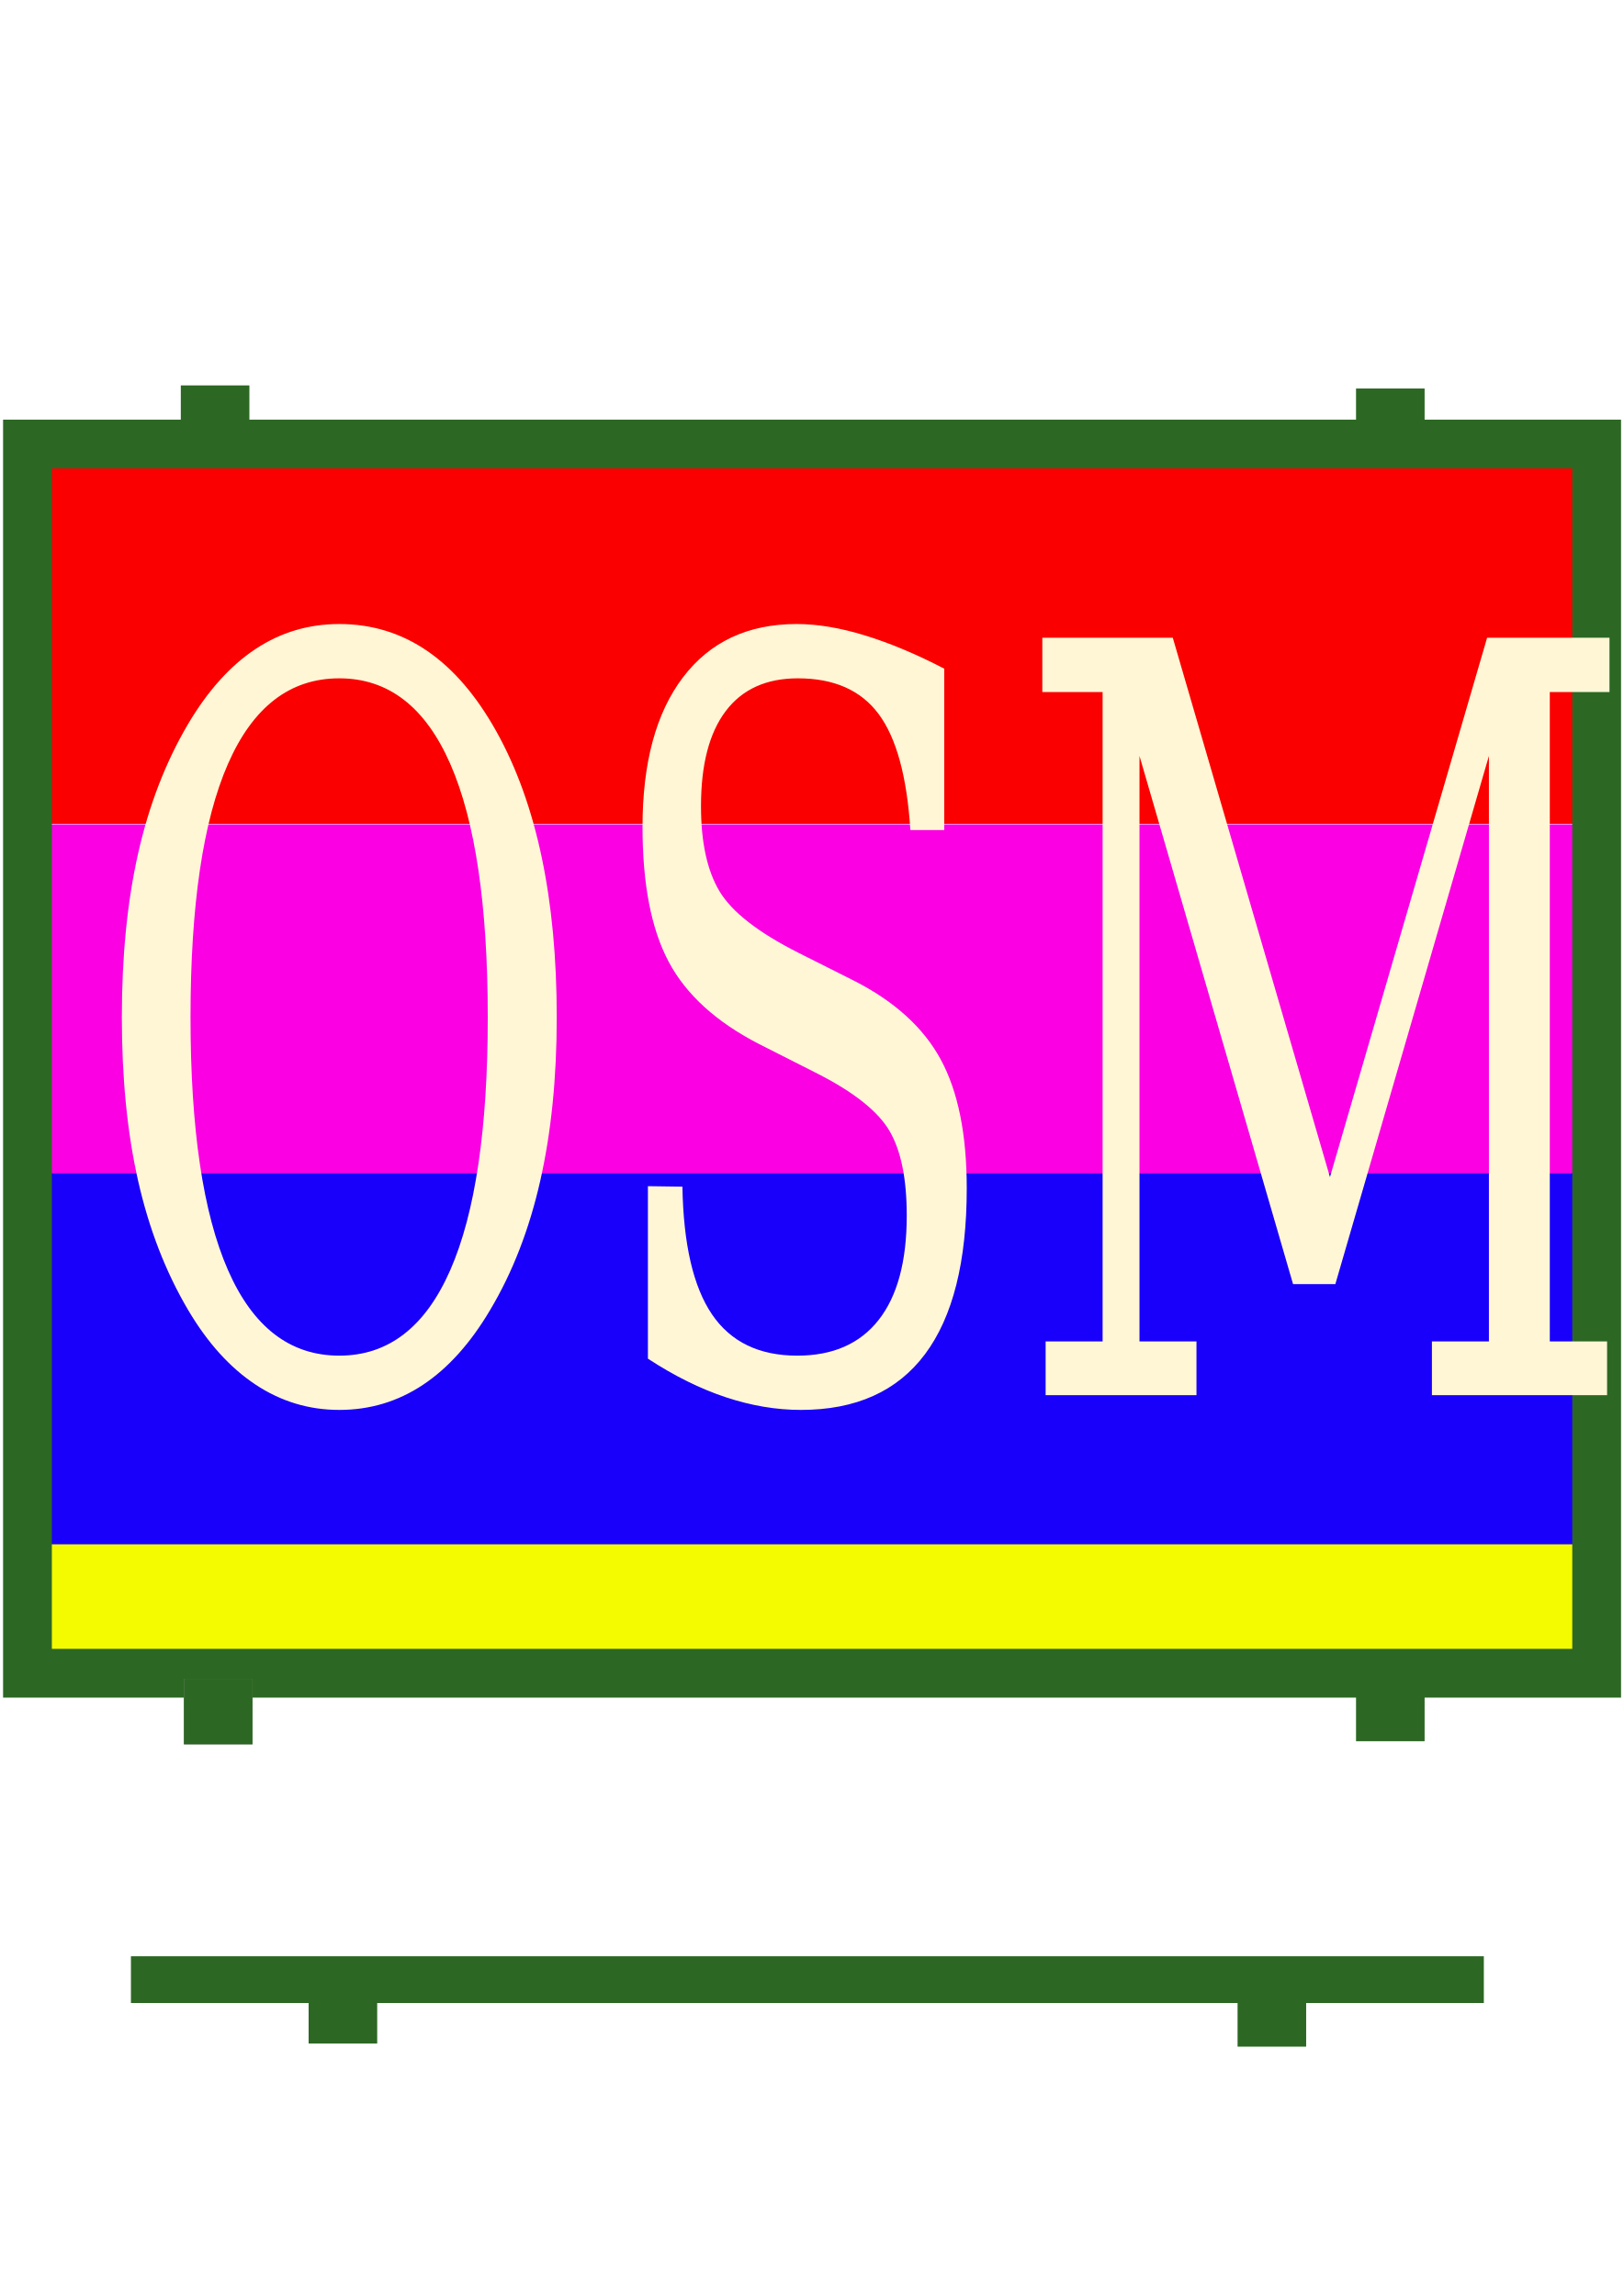
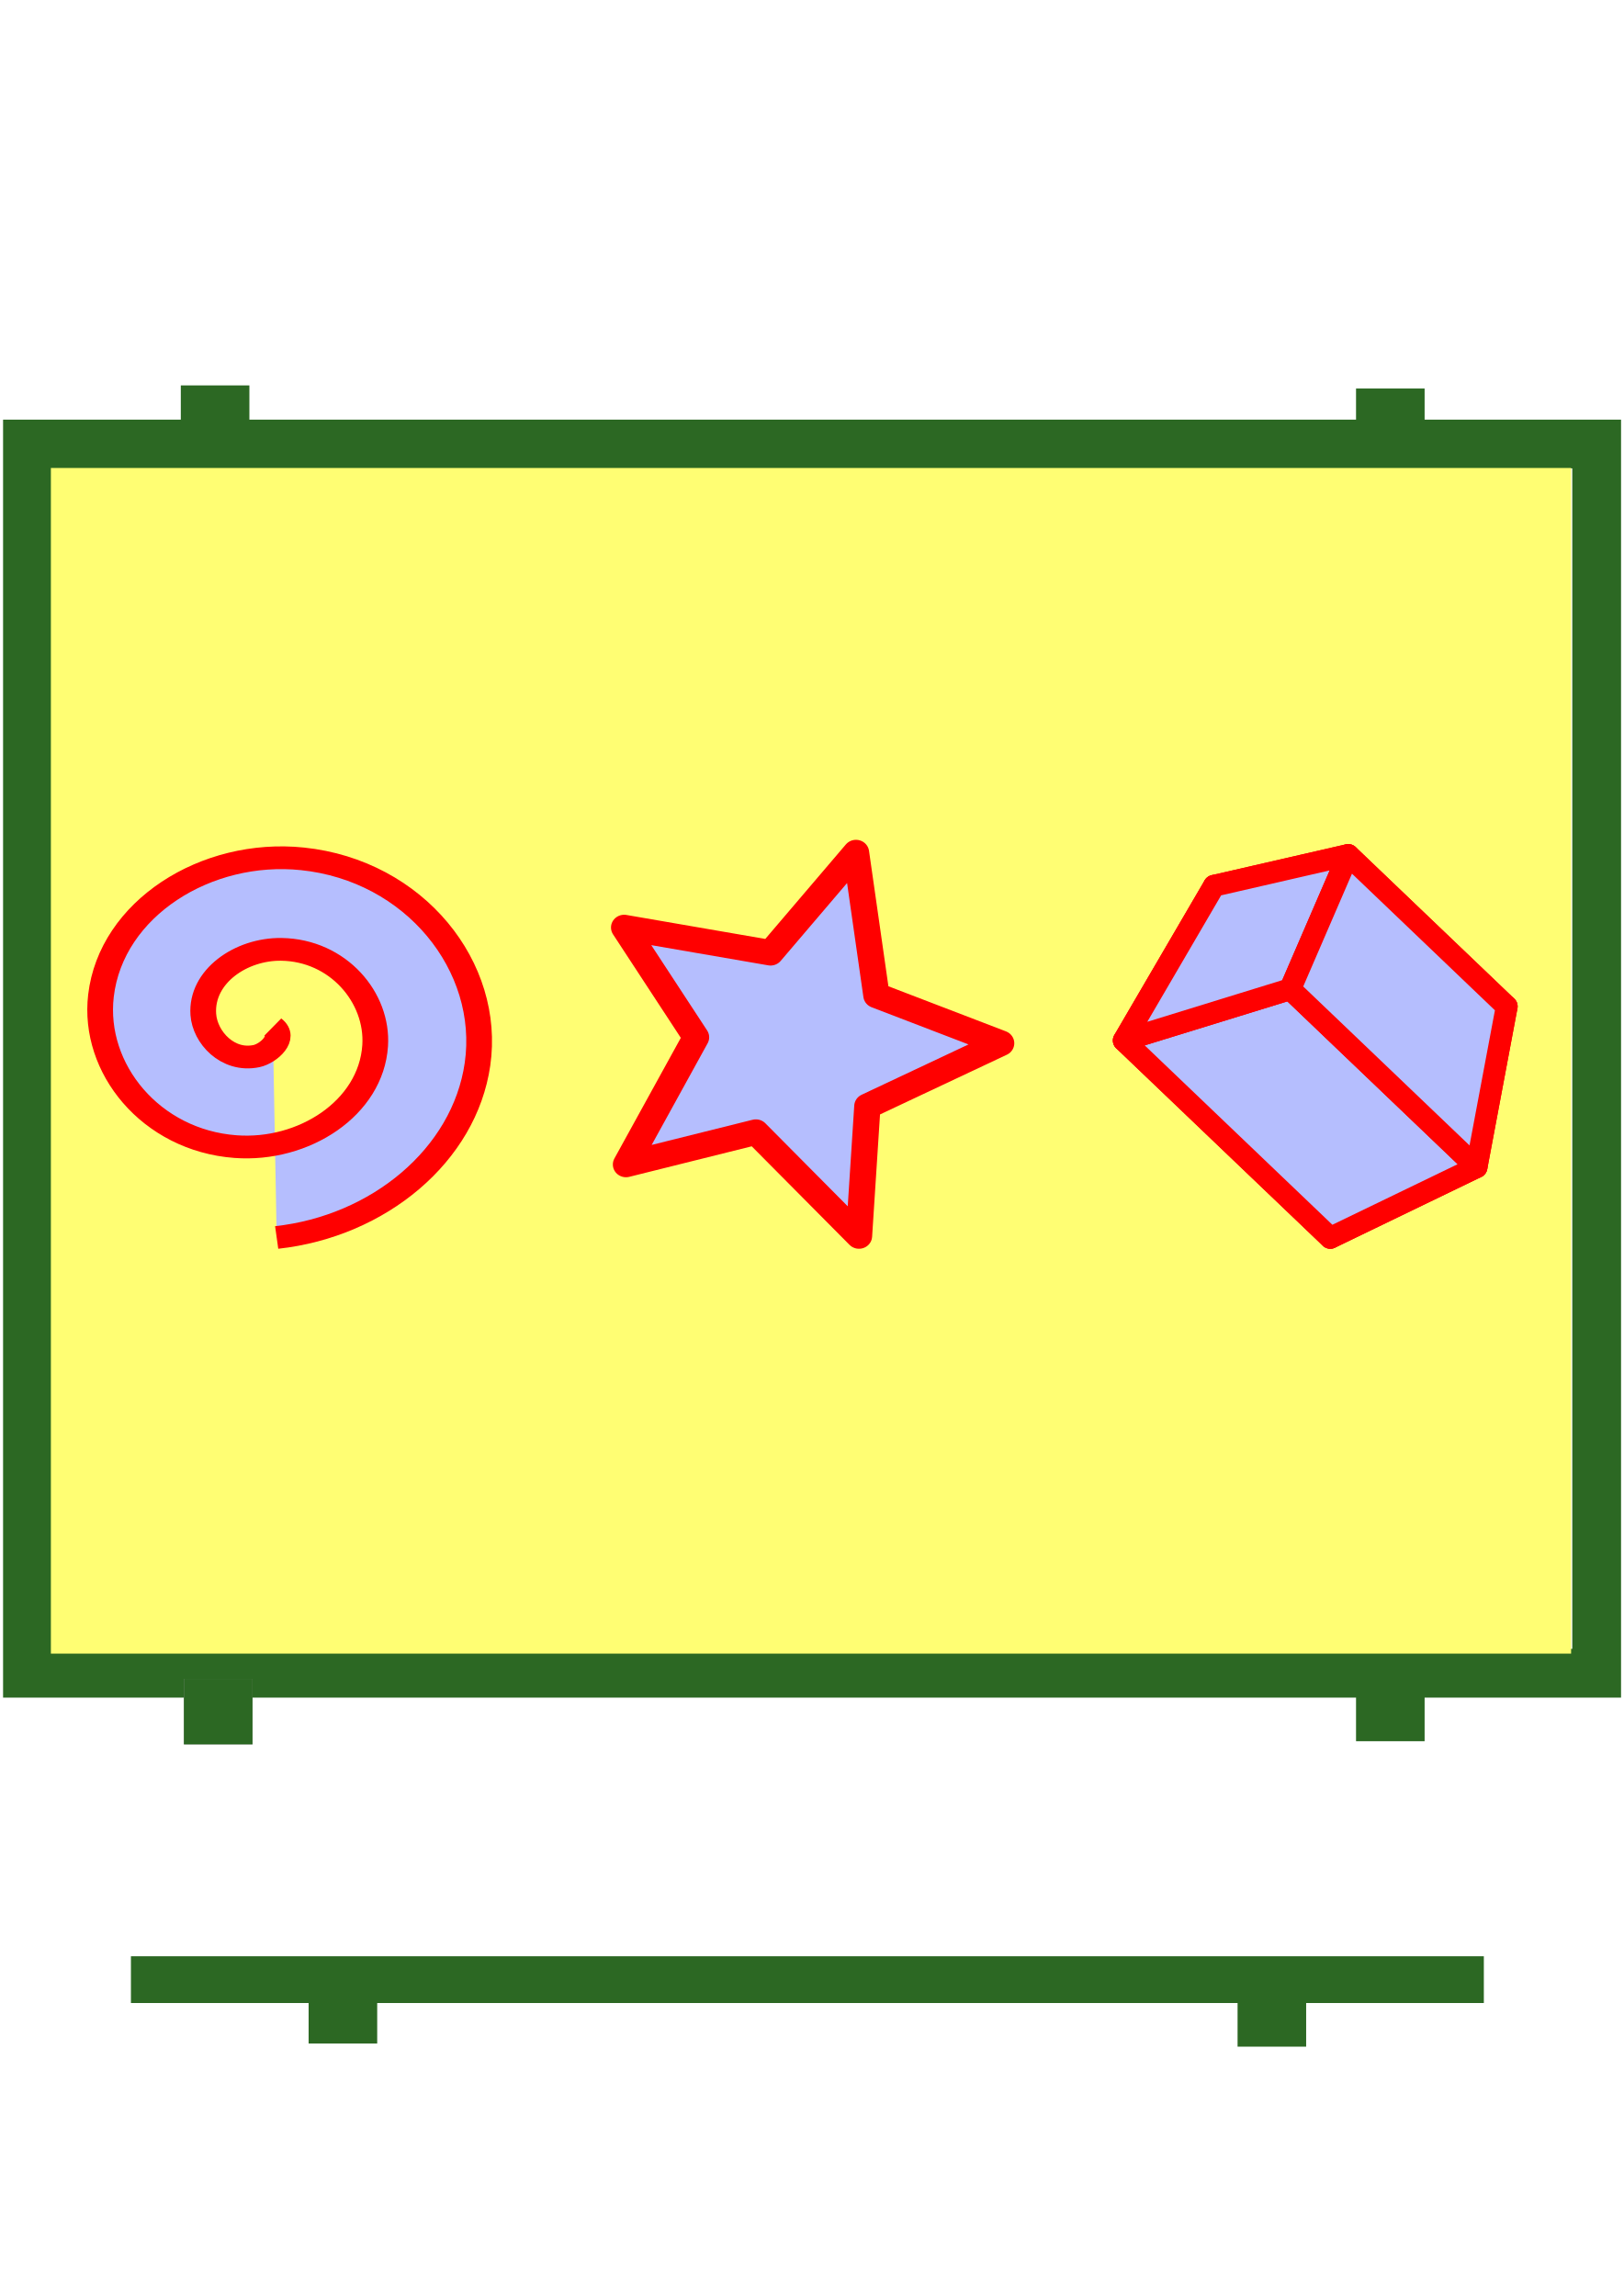
<svg xmlns="http://www.w3.org/2000/svg" width="210mm" height="297mm" viewBox="0 0 744.094 1052.362" id="svg2" version="1.1">
-   <defs id="defs4" />
+   <defs id="defs4">
+     </defs>
  <g id="layer1">
-     <rect style="fill:#fa0000;fill-opacity:1;stroke:#ff0000;stroke-width:0;stroke-miterlimit:4;stroke-dasharray:none;stroke-opacity:1" id="rect4221" width="703.353" height="171.924" x="20.466" y="205.686" />
-     <rect style="fill:#fa00e3;fill-opacity:1;stroke:#ff0000;stroke-width:0;stroke-miterlimit:4;stroke-dasharray:none;stroke-opacity:1" id="rect4221-7" width="704.781" height="171.924" x="20.466" y="377.829" />
-     <rect style="fill:#1900fa;fill-opacity:1;stroke:#ff0000;stroke-width:0;stroke-miterlimit:4;stroke-dasharray:none;stroke-opacity:1" id="rect4221-7-5" width="706.21" height="184.781" x="16.181" y="537.829" />
-     <rect style="fill:#f4fa00;fill-opacity:1;stroke:#ff0000;stroke-width:0;stroke-miterlimit:4;stroke-dasharray:none;stroke-opacity:1" id="rect4221-7-5-3" width="710.496" height="49.067" x="13.324" y="707.829" />
    <rect style="fill:#999999;fill-opacity:0;stroke:#2c6823;stroke-width:22.356;stroke-miterlimit:4;stroke-dasharray:none;stroke-opacity:1" id="rect4219" width="719.115" height="563.4" x="12.585" y="203.519" />
    <rect style="fill:#999999;fill-opacity:1;stroke:#ff0000;stroke-width:0;stroke-miterlimit:4;stroke-dasharray:none;stroke-opacity:1" id="rect4300" width="31.429" height="30" x="84.286" y="769.505" />
-     <text xml:space="preserve" style="font-style:normal;font-variant:normal;font-weight:normal;font-stretch:normal;font-size:366.142px;line-height:125%;font-family:'DejaVu Serif';-inkscape-font-specification:'DejaVu Serif, Normal';text-align:start;letter-spacing:0px;word-spacing:0px;writing-mode:lr-tb;text-anchor:start;fill:#fff6d5;fill-opacity:1;stroke:none;stroke-width:1px;stroke-linecap:butt;stroke-linejoin:miter;stroke-opacity:1" x="52.068" y="491.637" id="text4305" transform="scale(0.7688109,1.30071)">
-       <tspan id="tspan4307" x="52.068" y="491.637">OSM</tspan>
-     </text>
    <rect style="fill:#2c6823;fill-opacity:1;stroke:#ff0000;stroke-width:0;stroke-miterlimit:4;stroke-dasharray:none;stroke-opacity:1" id="rect4300-9" width="31.429" height="30" x="621.429" y="768.076" />
    <rect style="fill:#2c6823;fill-opacity:1;stroke:#ff0000;stroke-width:0;stroke-miterlimit:4;stroke-dasharray:none;stroke-opacity:1" id="rect4300-98" width="31.429" height="30" x="82.857" y="176.648" />
    <rect style="fill:#2c6823;fill-opacity:1;stroke:#ff0000;stroke-width:0;stroke-miterlimit:4;stroke-dasharray:none;stroke-opacity:1" id="rect4300-98-0" width="31.429" height="30" x="621.429" y="178.076" />
    <rect style="fill:#2c6823;fill-opacity:1;stroke:#7d8fff;stroke-width:0;stroke-miterlimit:4;stroke-dasharray:none;stroke-opacity:1" id="rect4300-4" width="620" height="21.429" x="60" y="896.648" />
    <rect style="fill:#999999;fill-opacity:1;stroke:#ff0000;stroke-width:0;stroke-miterlimit:4;stroke-dasharray:none;stroke-opacity:1" id="rect4300-90" width="31.429" height="30" x="84.286" y="769.505" />
    <rect style="fill:#2c6823;fill-opacity:1;stroke:#2c6823;stroke-width:0;stroke-miterlimit:4;stroke-dasharray:none;stroke-opacity:1" id="rect4300-5" width="31.429" height="30" x="84.286" y="769.505" />
    <rect style="fill:#2c6823;fill-opacity:1;stroke:#ff0000;stroke-width:0;stroke-miterlimit:4;stroke-dasharray:none;stroke-opacity:1" id="rect4300-5-5" width="31.429" height="30" x="141.429" y="906.648" />
    <rect style="fill:#2c6823;fill-opacity:1;stroke:#ff0000;stroke-width:0;stroke-miterlimit:4;stroke-dasharray:none;stroke-opacity:1" id="rect4300-5-5-0" width="31.429" height="30" x="567.143" y="908.077" />
+     <rect style="fill:#fffe73;fill-opacity:1;stroke:#ff0000;stroke-width:0;stroke-miterlimit:4;stroke-dasharray:none;stroke-opacity:1" id="rect4221-7-5" width="696.664" height="543.436" x="23.321" y="214.497" />
+     <path style="fill:#b5befe;fill-opacity:1;fill-rule:evenodd;stroke:#ff0000;stroke-width:8;stroke-linecap:butt;stroke-linejoin:miter;stroke-miterlimit:4;stroke-dasharray:none;stroke-opacity:1" id="path4178" d="m 357.713,374.37 c 4.264,3.707 -1.337,9.327 -5.077,10.223 -8.903,2.134 -16.048,-6.515 -16.544,-14.675 -0.808,-13.319 11.729,-23.061 24.272,-22.864 17.664,0.277 30.165,16.971 29.184,33.87 -1.277,21.998 -22.22,37.31 -43.467,35.504 -26.329,-2.238 -44.477,-27.474 -41.825,-53.064 3.177,-30.661 32.73,-51.655 62.662,-48.145 34.994,4.104 58.842,37.987 54.465,72.259 -4.087,31.998 -30.766,56.974 -62.468,60.906" transform="matrix(1.473192,0,0,1.303209,-401.9576,-17.15074)" />
+     <path style="opacity:1;fill:#b5befe;fill-opacity:1;stroke:#ff0000;stroke-width:8;stroke-linecap:round;stroke-linejoin:round;stroke-miterlimit:4;stroke-dasharray:none;stroke-dashoffset:0;stroke-opacity:1" id="path4180" d="m 375.447,604.957 -31.369,-32.595 -39.514,10.157 21.306,-39.906 -21.87,-34.441 44.537,7.931 25.997,-31.443 6.22,44.808 37.937,15.009 -40.693,19.762 z" transform="matrix(1.506334,0,0,1.460965,-171.9,-317.302)" />
+     <g id="g7229" style="opacity:1;fill:#b5befe;fill-opacity:1;fill-rule:nonzero;stroke:#ff0000;stroke-width:8.659;stroke-linecap:round;stroke-linejoin:miter;stroke-miterlimit:4;stroke-dasharray:none;stroke-dashoffset:0;stroke-opacity:1">
+       <path id="path7235" style="fill:#b5befe;fill-opacity:1;fill-rule:evenodd;stroke:#ff0000;stroke-width:9.991;stroke-linecap:butt;stroke-linejoin:round;stroke-miterlimit:4;stroke-dasharray:none;stroke-opacity:1" d="m 635.635,481.758 54.849,-20.431 -72.65,-69.448 -61.453,14.118 z" points="690.484,461.327 617.833,391.879 556.38,405.997 635.635,481.758 " />
+       <path id="path7231" style="fill:#b5befe;fill-opacity:1;fill-rule:evenodd;stroke:#ff0000;stroke-width:9.991;stroke-linecap:butt;stroke-linejoin:round;stroke-miterlimit:4;stroke-dasharray:none;stroke-opacity:1" d="m 635.635,481.758 -79.255,-75.762 -41.385,70.893 94.649,90.477 z" points="556.38,405.997 514.995,476.889 609.645,567.367 635.635,481.758 " />
+       <path id="path7233" style="fill:#b5befe;fill-opacity:1;fill-rule:evenodd;stroke:#ff0000;stroke-width:9.991;stroke-linecap:butt;stroke-linejoin:round;stroke-miterlimit:4;stroke-dasharray:none;stroke-opacity:1" d="m 635.635,481.758 54.849,-20.431 -13.834,73.645 -67.004,32.395 z" points="690.484,461.327 676.649,534.971 609.645,567.367 635.635,481.758 " />
+       <path id="path7241" style="fill:#b5befe;fill-opacity:1;fill-rule:evenodd;stroke:#ff0000;stroke-width:9.991;stroke-linecap:butt;stroke-linejoin:round;stroke-miterlimit:4;stroke-dasharray:none;stroke-opacity:1" d="m 609.645,567.367 67.004,-32.395 -85.38,-81.617 -76.274,23.534 z" points="676.649,534.971 591.269,453.355 514.995,476.889 609.645,567.367 " />
+       <path id="path7239" style="fill:#b5befe;fill-opacity:1;fill-rule:evenodd;stroke:#ff0000;stroke-width:9.991;stroke-linecap:butt;stroke-linejoin:round;stroke-miterlimit:4;stroke-dasharray:none;stroke-opacity:1" d="m 556.38,405.997 61.453,-14.118 -26.564,61.476 -76.274,23.534 z" points="617.833,391.879 591.269,453.355 514.995,476.889 556.38,405.997 " />
+       <path id="path7237" style="fill:#b5befe;fill-opacity:1;fill-rule:evenodd;stroke:#ff0000;stroke-width:9.991;stroke-linecap:butt;stroke-linejoin:round;stroke-miterlimit:4;stroke-dasharray:none;stroke-opacity:1" d="m 690.484,461.327 -72.65,-69.448 -26.564,61.476 85.38,81.617 z" points="617.833,391.879 591.269,453.355 676.649,534.971 690.484,461.327 " />
+     </g>
  </g>
</svg>
